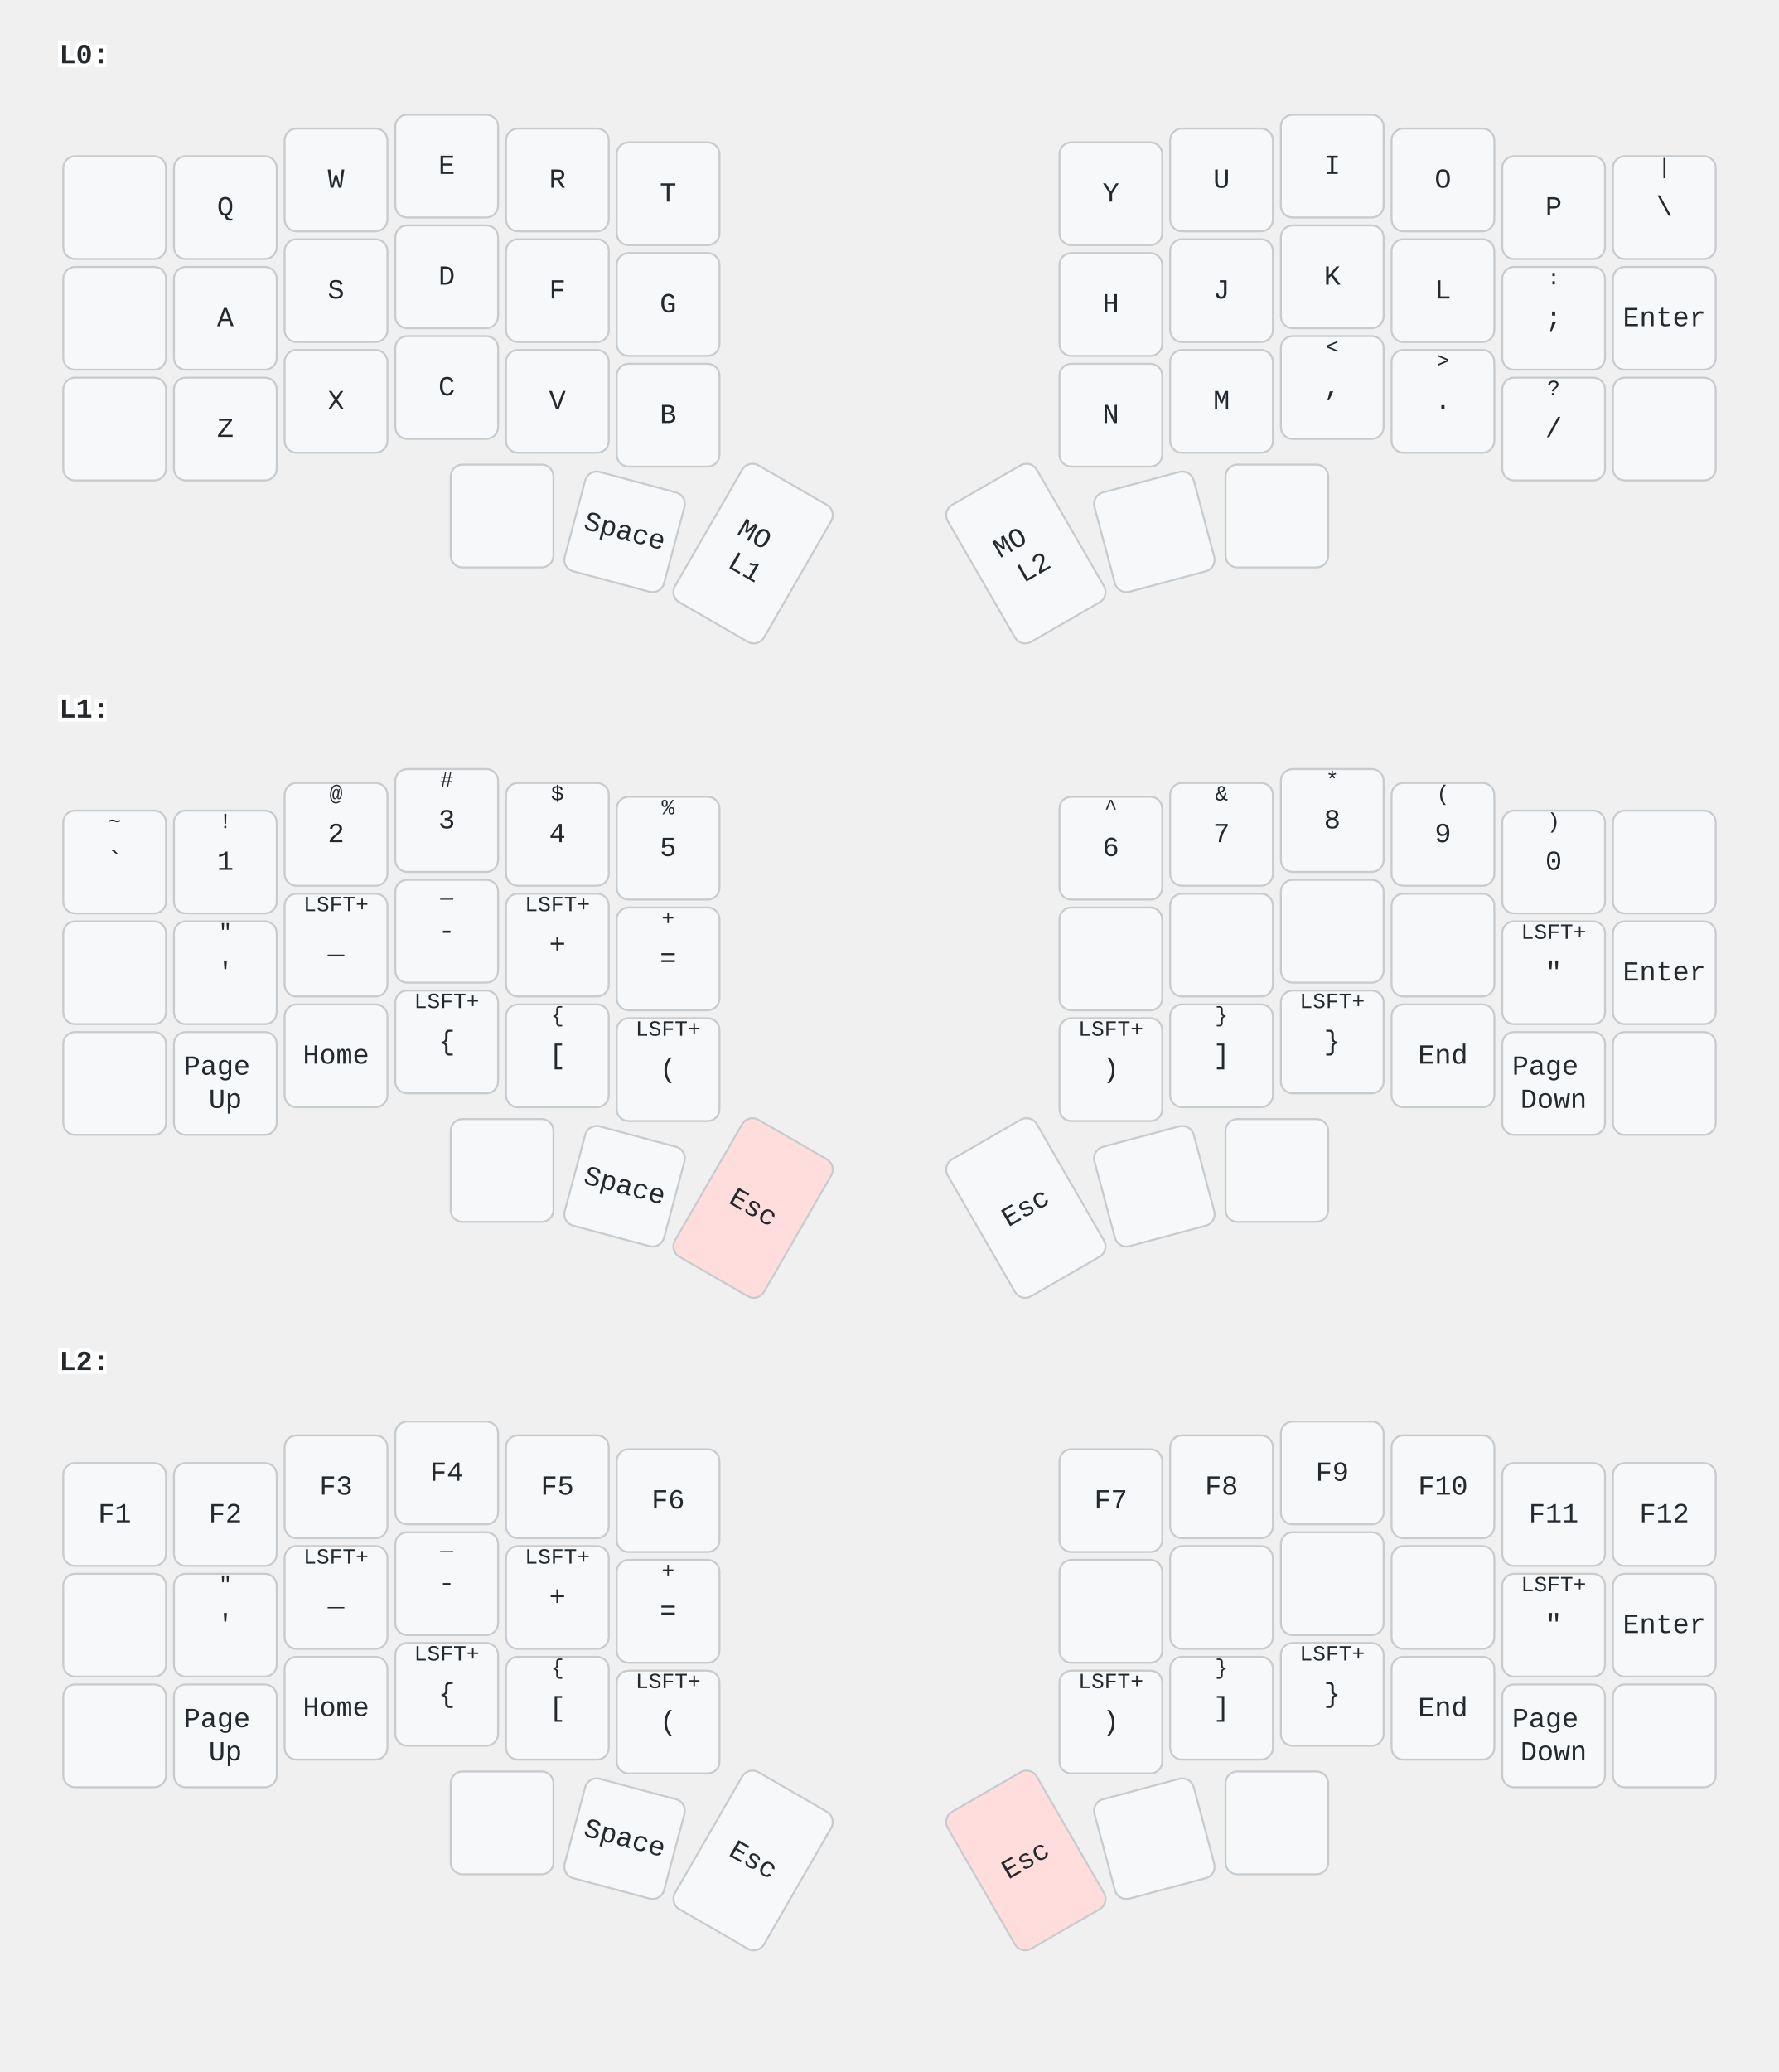
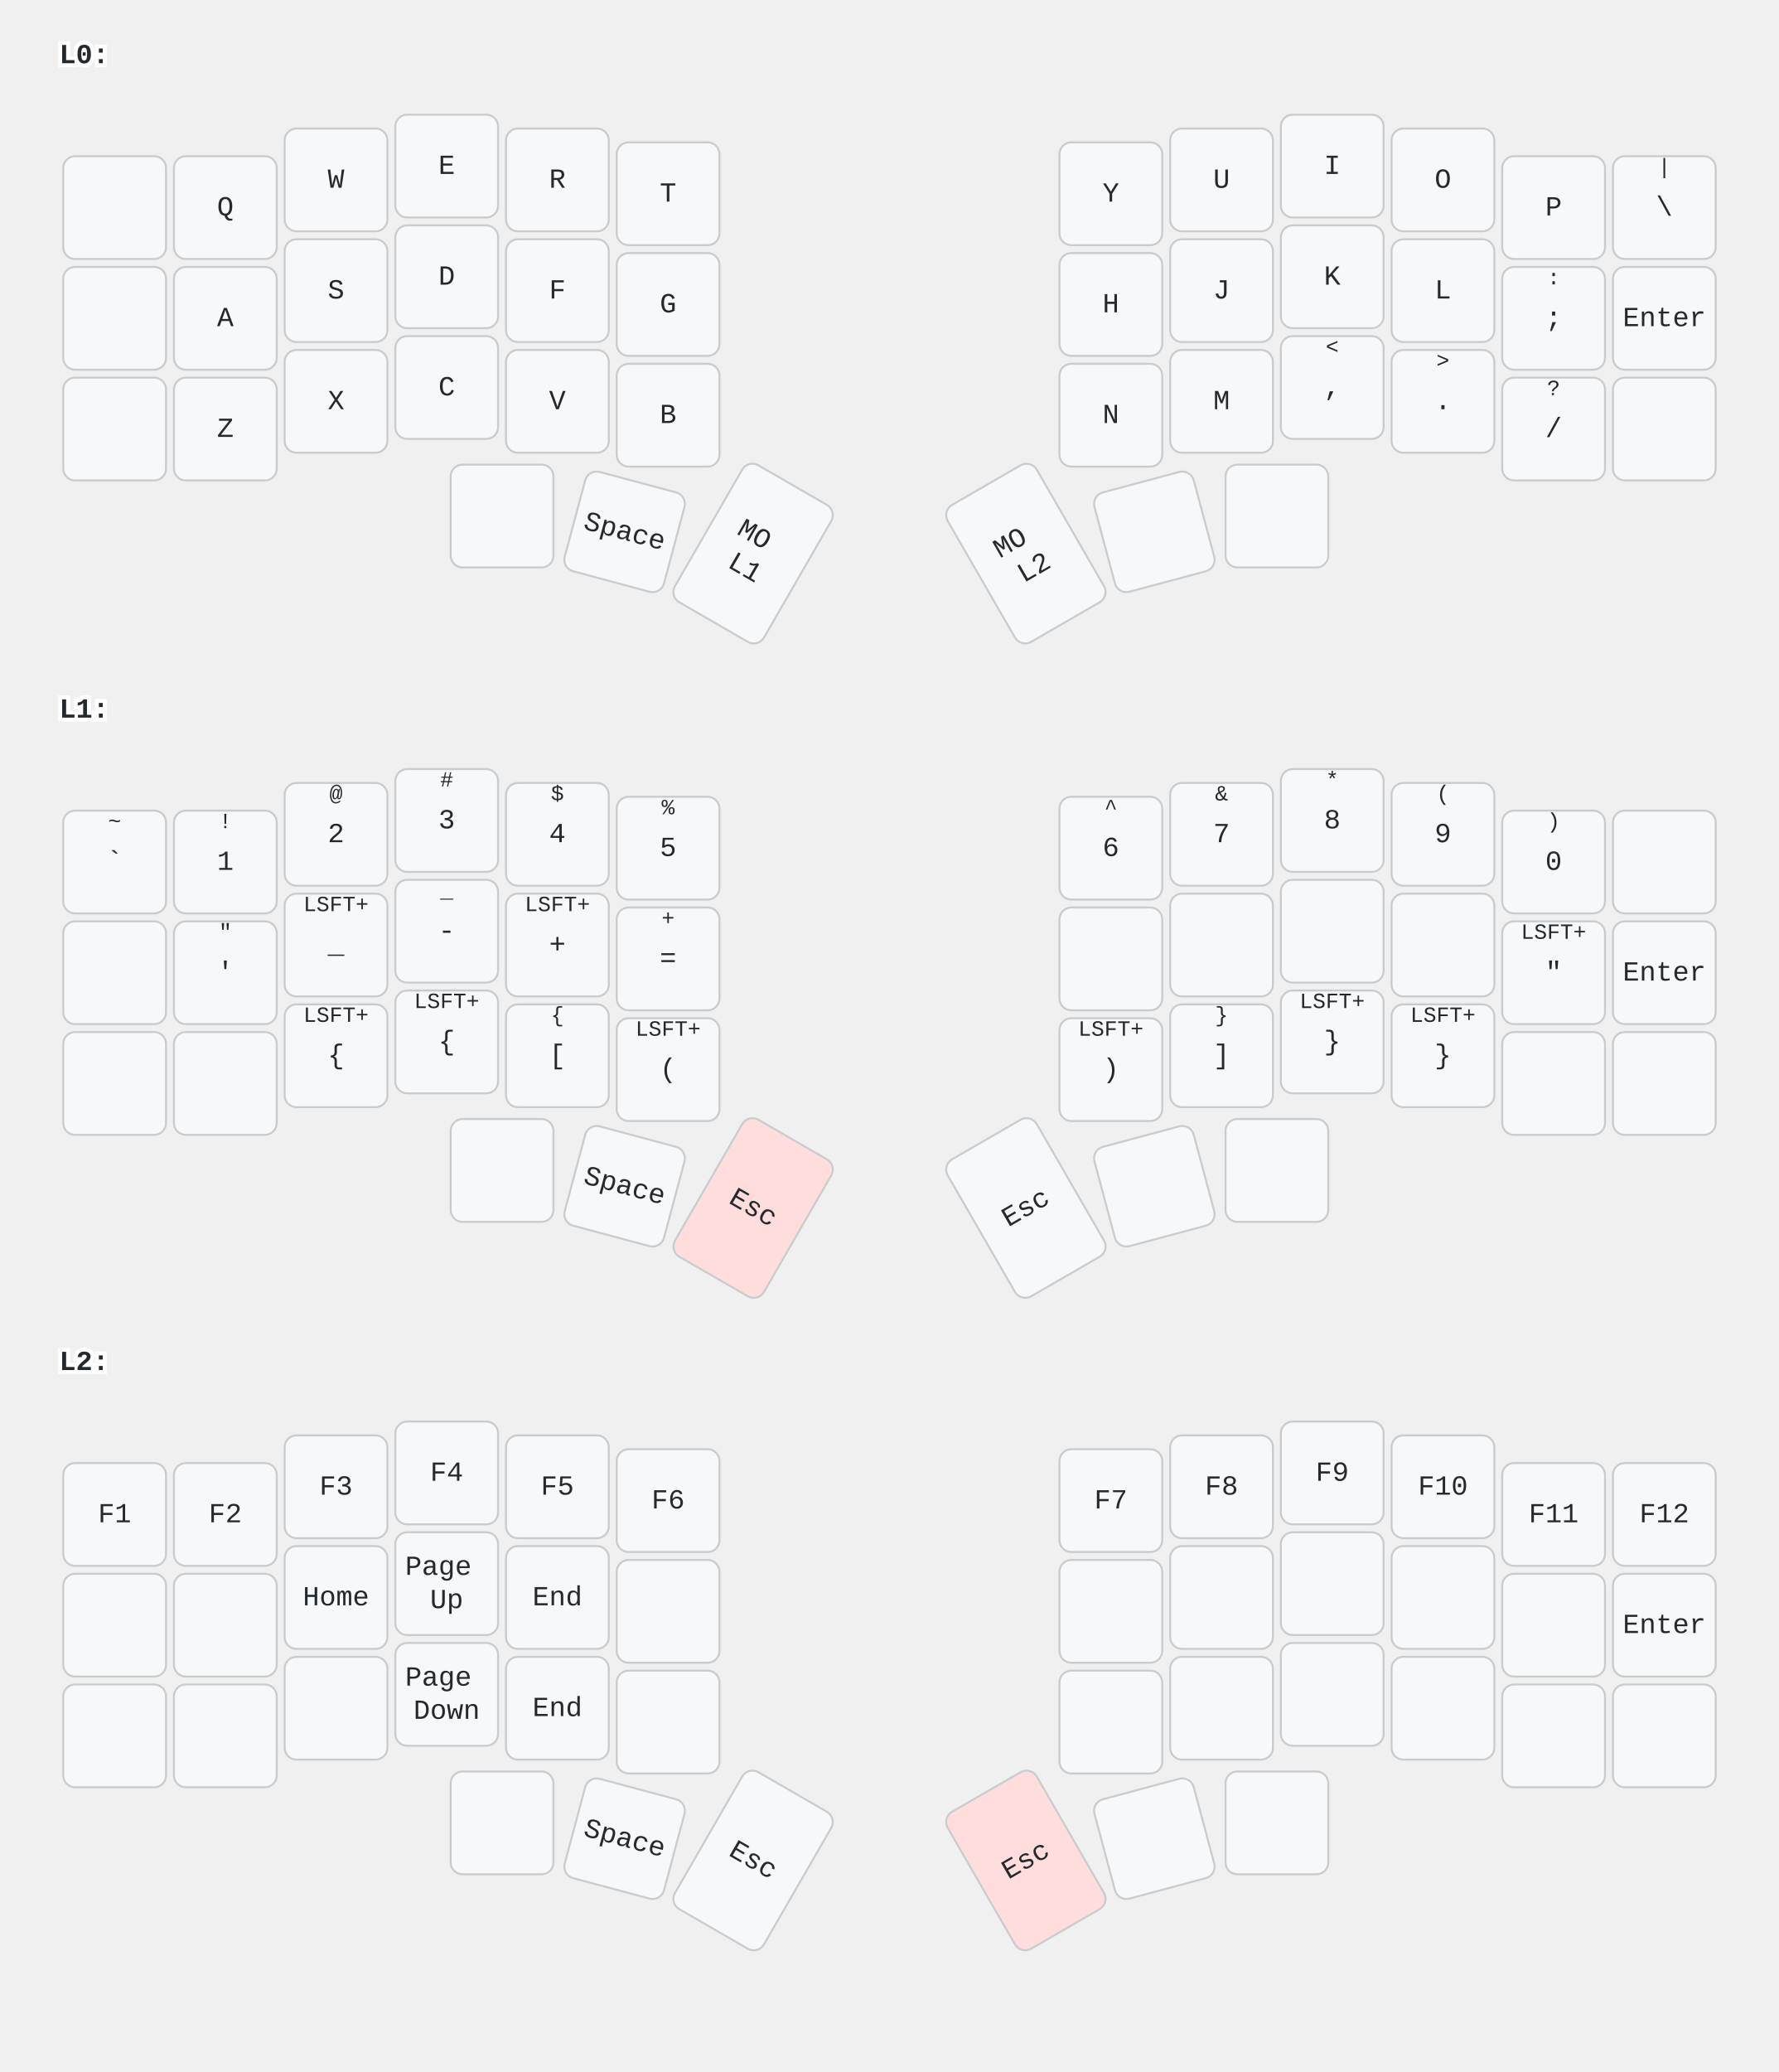
<svg xmlns="http://www.w3.org/2000/svg" xmlns:xlink="http://www.w3.org/1999/xlink" width="900" height="1048" viewBox="0 0 900 1048" class="keymap">
  <defs>/* start glyphs */
<svg id="mdi.apple-keyboard-command">
      <svg viewBox="0 0 24 24">
        <path d="M6,2A4,4 0 0,1 10,6V8H14V6A4,4 0 0,1 18,2A4,4 0 0,1 22,6A4,4 0 0,1 18,10H16V14H18A4,4 0 0,1 22,18A4,4 0 0,1 18,22A4,4 0 0,1 14,18V16H10V18A4,4 0 0,1 6,22A4,4 0 0,1 2,18A4,4 0 0,1 6,14H8V10H6A4,4 0 0,1 2,6A4,4 0 0,1 6,2M16,18A2,2 0 0,0 18,20A2,2 0 0,0 20,18A2,2 0 0,0 18,16H16V18M14,10H10V14H14V10M6,16A2,2 0 0,0 4,18A2,2 0 0,0 6,20A2,2 0 0,0 8,18V16H6M8,6A2,2 0 0,0 6,4A2,2 0 0,0 4,6A2,2 0 0,0 6,8H8V6M18,8A2,2 0 0,0 20,6A2,2 0 0,0 18,4A2,2 0 0,0 16,6V8H18Z" />
      </svg>
    </svg>
    <svg id="mdi.apple-keyboard-control">
      <svg viewBox="0 0 24 24">
        <path d="M19.78,11.78L18.36,13.19L12,6.83L5.64,13.19L4.22,11.78L12,4L19.78,11.78Z" />
      </svg>
    </svg>
    <svg id="mdi.apple-keyboard-shift">
      <svg viewBox="0 0 24 24">
        <path d="M15,18V12H17.17L12,6.83L6.83,12H9V18H15M12,4L22,14H17V20H7V14H2L12,4Z" />
      </svg>
    </svg>
    <svg id="mdi.arrow-down">
      <svg viewBox="0 0 24 24">
        <path d="M11,4H13V16L18.5,10.5L19.92,11.92L12,19.84L4.08,11.92L5.5,10.5L11,16V4Z" />
      </svg>
    </svg>
    <svg id="mdi.arrow-left">
      <svg viewBox="0 0 24 24">
        <path d="M20,11V13H8L13.5,18.5L12.08,19.92L4.16,12L12.08,4.08L13.5,5.5L8,11H20Z" />
      </svg>
    </svg>
    <svg id="mdi.arrow-right">
      <svg viewBox="0 0 24 24">
        <path d="M4,11V13H16L10.5,18.5L11.92,19.92L19.84,12L11.92,4.08L10.5,5.5L16,11H4Z" />
      </svg>
    </svg>
    <svg id="mdi.arrow-up">
      <svg viewBox="0 0 24 24">
        <path d="M13,20H11V8L5.5,13.5L4.08,12.08L12,4.16L19.92,12.08L18.5,13.5L13,8V20Z" />
      </svg>
    </svg>
    <svg id="mdi.backspace-outline">
      <svg viewBox="0 0 24 24">
        <path d="M19,15.59L17.59,17L14,13.41L10.41,17L9,15.59L12.59,12L9,8.41L10.41,7L14,10.59L17.59,7L19,8.41L15.41,12L19,15.59M22,3A2,2 0 0,1 24,5V19A2,2 0 0,1 22,21H7C6.31,21 5.77,20.64 5.41,20.11L0,12L5.41,3.88C5.77,3.35 6.31,3 7,3H22M22,5H7L2.28,12L7,19H22V5Z" />
      </svg>
    </svg>
    <svg id="mdi.keyboard-tab">
      <svg viewBox="0 0 24 24">
        <path d="M20,18H22V6H20M11.59,7.41L15.17,11H1V13H15.17L11.59,16.58L13,18L19,12L13,6L11.59,7.41Z" />
      </svg>
    </svg>
  </defs>/* end glyphs */
<style>/* inherit to force styles through use tags */
svg path {
    fill: inherit;
}

/* font and background color specifications */
svg.keymap {
    font-family: SFMono-Regular,Consolas,Liberation Mono,Menlo,monospace;
    font-size: 14px;
    font-kerning: normal;
    text-rendering: optimizeLegibility;
    fill: #24292e;
}

/* default key styling */
rect.key {
    fill: #f6f8fa;
}

rect.key, rect.combo {
    stroke: #c9cccf;
    stroke-width: 1;
}

/* default key side styling, only used is draw_key_sides is set */
rect.side {
    filter: brightness(90%);
}

/* color accent for combo boxes */
rect.combo, rect.combo-separate {
    fill: #cdf;
}

/* color accent for held keys */
rect.held, rect.combo.held {
    fill: #fdd;
}

/* color accent for ghost (optional) keys */
rect.ghost, rect.combo.ghost {
    stroke-dasharray: 4, 4;
    stroke-width: 2;
}

text {
    text-anchor: middle;
    dominant-baseline: middle;
}

/* styling for layer labels */
text.label {
    font-weight: bold;
    text-anchor: start;
    stroke: white;
    stroke-width: 4;
    paint-order: stroke;
}

/* styling for optional footer */
text.footer {
    text-anchor: end;
    dominant-baseline: auto;
    stroke: white;
    stroke-width: 4;
    paint-order: stroke;
}

/* styling for combo tap, and key hold/shifted label text */
text.combo, text.hold, text.shifted {
    font-size: 11px;
}

text.hold {
    text-anchor: middle;
    dominant-baseline: auto;
}

text.shifted {
    text-anchor: middle;
    dominant-baseline: hanging;
}

text.layer-activator {
    text-decoration: underline;
}

/* styling for hold/shifted label text in combo box */
text.combo.hold, text.combo.shifted {
    font-size: 8px;
}

/* lighter symbol for transparent keys */
text.trans {
    fill: #7b7e81;
}

/* styling for combo dendrons */
path.combo {
    stroke-width: 1;
    stroke: gray;
    fill: none;
}

/* Start Tabler Icons Cleanup */
/* cannot use height/width with glyphs */
.icon-tabler &gt; path {
    fill: inherit;
    stroke: inherit;
    stroke-width: 2;
}
/* hide tabler's default box */
.icon-tabler &gt; path[stroke="none"][fill="none"] {
    visibility: hidden;
}
/* End Tabler Icons Cleanup */

@media (prefers-color-scheme: dark) {
svg.keymap { fill: #d1d6db; }
rect.key { fill: #3f4750; }
rect.key, rect.combo { stroke: #60666c; }
rect.combo, rect.combo-separate { fill: #1f3d7a; }
rect.held, rect.combo.held { fill: #854747; }
text.label, text.footer { stroke: black; }
text.trans { fill: #7e8184; }
path.combo { stroke: #7f7f7f; }

}
svg.keymap { background-color: #FFF; }</style>
  <g transform="translate(30, 0)" class="layer-L0">
    <text x="0" y="28" class="label" id="L0">L0:</text>
    <g transform="translate(0, 56)">
      <g transform="translate(28, 49)" class="key keypos-0">
        <rect rx="6" ry="6" x="-26" y="-26" width="52" height="52" class="key" />
        <use href="#mdi.keyboard-tab" xlink:href="#mdi.keyboard-tab" x="-11" y="-11" height="22" width="22.0" class="key tap glyph mdi.keyboard-tab" />
      </g>
      <g transform="translate(84, 49)" class="key keypos-1">
        <rect rx="6" ry="6" x="-26" y="-26" width="52" height="52" class="key" />
        <text x="0" y="0" class="key tap">Q</text>
      </g>
      <g transform="translate(140, 35)" class="key keypos-2">
        <rect rx="6" ry="6" x="-26" y="-26" width="52" height="52" class="key" />
        <text x="0" y="0" class="key tap">W</text>
      </g>
      <g transform="translate(196, 28)" class="key keypos-3">
        <rect rx="6" ry="6" x="-26" y="-26" width="52" height="52" class="key" />
        <text x="0" y="0" class="key tap">E</text>
      </g>
      <g transform="translate(252, 35)" class="key keypos-4">
        <rect rx="6" ry="6" x="-26" y="-26" width="52" height="52" class="key" />
        <text x="0" y="0" class="key tap">R</text>
      </g>
      <g transform="translate(308, 42)" class="key keypos-5">
        <rect rx="6" ry="6" x="-26" y="-26" width="52" height="52" class="key" />
        <text x="0" y="0" class="key tap">T</text>
      </g>
      <g transform="translate(532, 42)" class="key keypos-6">
        <rect rx="6" ry="6" x="-26" y="-26" width="52" height="52" class="key" />
        <text x="0" y="0" class="key tap">Y</text>
      </g>
      <g transform="translate(588, 35)" class="key keypos-7">
        <rect rx="6" ry="6" x="-26" y="-26" width="52" height="52" class="key" />
        <text x="0" y="0" class="key tap">U</text>
      </g>
      <g transform="translate(644, 28)" class="key keypos-8">
        <rect rx="6" ry="6" x="-26" y="-26" width="52" height="52" class="key" />
        <text x="0" y="0" class="key tap">I</text>
      </g>
      <g transform="translate(700, 35)" class="key keypos-9">
        <rect rx="6" ry="6" x="-26" y="-26" width="52" height="52" class="key" />
        <text x="0" y="0" class="key tap">O</text>
      </g>
      <g transform="translate(756, 49)" class="key keypos-10">
        <rect rx="6" ry="6" x="-26" y="-26" width="52" height="52" class="key" />
        <text x="0" y="0" class="key tap">P</text>
      </g>
      <g transform="translate(812, 49)" class="key keypos-11">
        <rect rx="6" ry="6" x="-26" y="-26" width="52" height="52" class="key" />
        <text x="0" y="0" class="key tap">\</text>
        <text x="0" y="-23" class="key shifted">|</text>
      </g>
      <g transform="translate(28, 105)" class="key keypos-12">
        <rect rx="6" ry="6" x="-26" y="-26" width="52" height="52" class="key" />
        <use href="#mdi.apple-keyboard-control" xlink:href="#mdi.apple-keyboard-control" x="-11" y="-11" height="22" width="22.0" class="key tap glyph mdi.apple-keyboard-control" />
      </g>
      <g transform="translate(84, 105)" class="key keypos-13">
        <rect rx="6" ry="6" x="-26" y="-26" width="52" height="52" class="key" />
        <text x="0" y="0" class="key tap">A</text>
      </g>
      <g transform="translate(140, 91)" class="key keypos-14">
        <rect rx="6" ry="6" x="-26" y="-26" width="52" height="52" class="key" />
        <text x="0" y="0" class="key tap">S</text>
      </g>
      <g transform="translate(196, 84)" class="key keypos-15">
        <rect rx="6" ry="6" x="-26" y="-26" width="52" height="52" class="key" />
        <text x="0" y="0" class="key tap">D</text>
      </g>
      <g transform="translate(252, 91)" class="key keypos-16">
        <rect rx="6" ry="6" x="-26" y="-26" width="52" height="52" class="key" />
        <text x="0" y="0" class="key tap">F</text>
      </g>
      <g transform="translate(308, 98)" class="key keypos-17">
        <rect rx="6" ry="6" x="-26" y="-26" width="52" height="52" class="key" />
        <text x="0" y="0" class="key tap">G</text>
      </g>
      <g transform="translate(532, 98)" class="key keypos-18">
        <rect rx="6" ry="6" x="-26" y="-26" width="52" height="52" class="key" />
        <text x="0" y="0" class="key tap">H</text>
      </g>
      <g transform="translate(588, 91)" class="key keypos-19">
        <rect rx="6" ry="6" x="-26" y="-26" width="52" height="52" class="key" />
        <text x="0" y="0" class="key tap">J</text>
      </g>
      <g transform="translate(644, 84)" class="key keypos-20">
        <rect rx="6" ry="6" x="-26" y="-26" width="52" height="52" class="key" />
        <text x="0" y="0" class="key tap">K</text>
      </g>
      <g transform="translate(700, 91)" class="key keypos-21">
        <rect rx="6" ry="6" x="-26" y="-26" width="52" height="52" class="key" />
        <text x="0" y="0" class="key tap">L</text>
      </g>
      <g transform="translate(756, 105)" class="key keypos-22">
        <rect rx="6" ry="6" x="-26" y="-26" width="52" height="52" class="key" />
        <text x="0" y="0" class="key tap">;</text>
        <text x="0" y="-23" class="key shifted">:</text>
      </g>
      <g transform="translate(812, 105)" class="key keypos-23">
        <rect rx="6" ry="6" x="-26" y="-26" width="52" height="52" class="key" />
        <text x="0" y="0" class="key tap">Enter</text>
      </g>
      <g transform="translate(28, 161)" class="key keypos-24">
        <rect rx="6" ry="6" x="-26" y="-26" width="52" height="52" class="key" />
        <use href="#mdi.apple-keyboard-shift" xlink:href="#mdi.apple-keyboard-shift" x="-11" y="-11" height="22" width="22.0" class="key tap glyph mdi.apple-keyboard-shift" />
      </g>
      <g transform="translate(84, 161)" class="key keypos-25">
        <rect rx="6" ry="6" x="-26" y="-26" width="52" height="52" class="key" />
        <text x="0" y="0" class="key tap">Z</text>
      </g>
      <g transform="translate(140, 147)" class="key keypos-26">
        <rect rx="6" ry="6" x="-26" y="-26" width="52" height="52" class="key" />
        <text x="0" y="0" class="key tap">X</text>
      </g>
      <g transform="translate(196, 140)" class="key keypos-27">
        <rect rx="6" ry="6" x="-26" y="-26" width="52" height="52" class="key" />
        <text x="0" y="0" class="key tap">C</text>
      </g>
      <g transform="translate(252, 147)" class="key keypos-28">
        <rect rx="6" ry="6" x="-26" y="-26" width="52" height="52" class="key" />
        <text x="0" y="0" class="key tap">V</text>
      </g>
      <g transform="translate(308, 154)" class="key keypos-29">
        <rect rx="6" ry="6" x="-26" y="-26" width="52" height="52" class="key" />
        <text x="0" y="0" class="key tap">B</text>
      </g>
      <g transform="translate(532, 154)" class="key keypos-30">
        <rect rx="6" ry="6" x="-26" y="-26" width="52" height="52" class="key" />
        <text x="0" y="0" class="key tap">N</text>
      </g>
      <g transform="translate(588, 147)" class="key keypos-31">
        <rect rx="6" ry="6" x="-26" y="-26" width="52" height="52" class="key" />
        <text x="0" y="0" class="key tap">M</text>
      </g>
      <g transform="translate(644, 140)" class="key keypos-32">
        <rect rx="6" ry="6" x="-26" y="-26" width="52" height="52" class="key" />
        <text x="0" y="0" class="key tap">,</text>
        <text x="0" y="-23" class="key shifted">&lt;</text>
      </g>
      <g transform="translate(700, 147)" class="key keypos-33">
        <rect rx="6" ry="6" x="-26" y="-26" width="52" height="52" class="key" />
        <text x="0" y="0" class="key tap">.</text>
        <text x="0" y="-23" class="key shifted">&gt;</text>
      </g>
      <g transform="translate(756, 161)" class="key keypos-34">
        <rect rx="6" ry="6" x="-26" y="-26" width="52" height="52" class="key" />
        <text x="0" y="0" class="key tap">/</text>
        <text x="0" y="-23" class="key shifted">?</text>
      </g>
      <g transform="translate(812, 161)" class="key keypos-35">
        <rect rx="6" ry="6" x="-26" y="-26" width="52" height="52" class="key" />
        <use href="#mdi.apple-keyboard-shift" xlink:href="#mdi.apple-keyboard-shift" x="-11" y="-11" height="22" width="22.0" class="key tap glyph mdi.apple-keyboard-shift" />
      </g>
      <g transform="translate(224, 205)" class="key keypos-36">
        <rect rx="6" ry="6" x="-26" y="-26" width="52" height="52" class="key" />
        <use href="#mdi.apple-keyboard-command" xlink:href="#mdi.apple-keyboard-command" x="-11" y="-11" height="22" width="22.0" class="key tap glyph mdi.apple-keyboard-command" />
      </g>
      <g transform="translate(286, 213) rotate(15.0)" class="key keypos-37">
        <rect rx="6" ry="6" x="-26" y="-26" width="52" height="52" class="key" />
        <text x="0" y="0" class="key tap">Space</text>
      </g>
      <g transform="translate(351, 224) rotate(30.0)" class="key keypos-38">
        <rect rx="6" ry="6" x="-26" y="-40" width="52" height="80" class="key" />
        <text x="0" y="0" class="key tap">
          <tspan x="0" dy="-0.6em">MO</tspan>
          <tspan x="0" dy="1.2em">L1</tspan>
        </text>
      </g>
      <g transform="translate(489, 224) rotate(-30.0)" class="key keypos-39">
        <rect rx="6" ry="6" x="-26" y="-40" width="52" height="80" class="key" />
        <text x="0" y="0" class="key tap">
          <tspan x="0" dy="-0.6em">MO</tspan>
          <tspan x="0" dy="1.2em">L2</tspan>
        </text>
      </g>
      <g transform="translate(554, 213) rotate(-15.0)" class="key keypos-40">
        <rect rx="6" ry="6" x="-26" y="-26" width="52" height="52" class="key" />
        <use href="#mdi.backspace-outline" xlink:href="#mdi.backspace-outline" x="-11" y="-11" height="22" width="22.0" class="key tap glyph mdi.backspace-outline" />
      </g>
      <g transform="translate(616, 205)" class="key keypos-41">
        <rect rx="6" ry="6" x="-26" y="-26" width="52" height="52" class="key" />
        <use href="#mdi.apple-keyboard-command" xlink:href="#mdi.apple-keyboard-command" x="-11" y="-11" height="22" width="22.0" class="key tap glyph mdi.apple-keyboard-command" />
      </g>
    </g>
  </g>
  <g transform="translate(30, 331)" class="layer-L1">
    <text x="0" y="28" class="label" id="L1">L1:</text>
    <g transform="translate(0, 56)">
      <g transform="translate(28, 49)" class="key keypos-0">
        <rect rx="6" ry="6" x="-26" y="-26" width="52" height="52" class="key" />
        <text x="0" y="0" class="key tap">`</text>
        <text x="0" y="-23" class="key shifted">~</text>
      </g>
      <g transform="translate(84, 49)" class="key keypos-1">
        <rect rx="6" ry="6" x="-26" y="-26" width="52" height="52" class="key" />
        <text x="0" y="0" class="key tap">1</text>
        <text x="0" y="-23" class="key shifted">!</text>
      </g>
      <g transform="translate(140, 35)" class="key keypos-2">
        <rect rx="6" ry="6" x="-26" y="-26" width="52" height="52" class="key" />
        <text x="0" y="0" class="key tap">2</text>
        <text x="0" y="-23" class="key shifted">@</text>
      </g>
      <g transform="translate(196, 28)" class="key keypos-3">
        <rect rx="6" ry="6" x="-26" y="-26" width="52" height="52" class="key" />
        <text x="0" y="0" class="key tap">3</text>
        <text x="0" y="-23" class="key shifted">#</text>
      </g>
      <g transform="translate(252, 35)" class="key keypos-4">
        <rect rx="6" ry="6" x="-26" y="-26" width="52" height="52" class="key" />
        <text x="0" y="0" class="key tap">4</text>
        <text x="0" y="-23" class="key shifted">$</text>
      </g>
      <g transform="translate(308, 42)" class="key keypos-5">
        <rect rx="6" ry="6" x="-26" y="-26" width="52" height="52" class="key" />
        <text x="0" y="0" class="key tap">5</text>
        <text x="0" y="-23" class="key shifted">%</text>
      </g>
      <g transform="translate(532, 42)" class="key keypos-6">
        <rect rx="6" ry="6" x="-26" y="-26" width="52" height="52" class="key" />
        <text x="0" y="0" class="key tap">6</text>
        <text x="0" y="-23" class="key shifted">^</text>
      </g>
      <g transform="translate(588, 35)" class="key keypos-7">
        <rect rx="6" ry="6" x="-26" y="-26" width="52" height="52" class="key" />
        <text x="0" y="0" class="key tap">7</text>
        <text x="0" y="-23" class="key shifted">&amp;</text>
      </g>
      <g transform="translate(644, 28)" class="key keypos-8">
        <rect rx="6" ry="6" x="-26" y="-26" width="52" height="52" class="key" />
        <text x="0" y="0" class="key tap">8</text>
        <text x="0" y="-23" class="key shifted">*</text>
      </g>
      <g transform="translate(700, 35)" class="key keypos-9">
        <rect rx="6" ry="6" x="-26" y="-26" width="52" height="52" class="key" />
        <text x="0" y="0" class="key tap">9</text>
        <text x="0" y="-23" class="key shifted">(</text>
      </g>
      <g transform="translate(756, 49)" class="key keypos-10">
        <rect rx="6" ry="6" x="-26" y="-26" width="52" height="52" class="key" />
        <text x="0" y="0" class="key tap">0</text>
        <text x="0" y="-23" class="key shifted">)</text>
      </g>
      <g transform="translate(812, 49)" class="key keypos-11">
        <rect rx="6" ry="6" x="-26" y="-26" width="52" height="52" class="key" />
      </g>
      <g transform="translate(28, 105)" class="key keypos-12">
        <rect rx="6" ry="6" x="-26" y="-26" width="52" height="52" class="key" />
        <use href="#mdi.apple-keyboard-control" xlink:href="#mdi.apple-keyboard-control" x="-11" y="-11" height="22" width="22.0" class="key tap glyph mdi.apple-keyboard-control" />
      </g>
      <g transform="translate(84, 105)" class="key keypos-13">
        <rect rx="6" ry="6" x="-26" y="-26" width="52" height="52" class="key" />
        <text x="0" y="0" class="key tap">'</text>
        <text x="0" y="-23" class="key shifted">"</text>
      </g>
      <g transform="translate(140, 91)" class="key keypos-14">
        <rect rx="6" ry="6" x="-26" y="-26" width="52" height="52" class="key" />
        <text x="0" y="0" class="key tap">_</text>
        <text x="0" y="-23" class="key shifted">LSFT+</text>
      </g>
      <g transform="translate(196, 84)" class="key keypos-15">
        <rect rx="6" ry="6" x="-26" y="-26" width="52" height="52" class="key" />
        <text x="0" y="0" class="key tap">-</text>
        <text x="0" y="-23" class="key shifted">_</text>
      </g>
      <g transform="translate(252, 91)" class="key keypos-16">
        <rect rx="6" ry="6" x="-26" y="-26" width="52" height="52" class="key" />
        <text x="0" y="0" class="key tap">+</text>
        <text x="0" y="-23" class="key shifted">LSFT+</text>
      </g>
      <g transform="translate(308, 98)" class="key keypos-17">
        <rect rx="6" ry="6" x="-26" y="-26" width="52" height="52" class="key" />
        <text x="0" y="0" class="key tap">=</text>
        <text x="0" y="-23" class="key shifted">+</text>
      </g>
      <g transform="translate(532, 98)" class="key keypos-18">
        <rect rx="6" ry="6" x="-26" y="-26" width="52" height="52" class="key" />
        <use href="#mdi.arrow-left" xlink:href="#mdi.arrow-left" x="-11" y="-11" height="22" width="22.0" class="key tap glyph mdi.arrow-left" />
      </g>
      <g transform="translate(588, 91)" class="key keypos-19">
        <rect rx="6" ry="6" x="-26" y="-26" width="52" height="52" class="key" />
        <use href="#mdi.arrow-down" xlink:href="#mdi.arrow-down" x="-11" y="-11" height="22" width="22.0" class="key tap glyph mdi.arrow-down" />
      </g>
      <g transform="translate(644, 84)" class="key keypos-20">
        <rect rx="6" ry="6" x="-26" y="-26" width="52" height="52" class="key" />
        <use href="#mdi.arrow-up" xlink:href="#mdi.arrow-up" x="-11" y="-11" height="22" width="22.0" class="key tap glyph mdi.arrow-up" />
      </g>
      <g transform="translate(700, 91)" class="key keypos-21">
        <rect rx="6" ry="6" x="-26" y="-26" width="52" height="52" class="key" />
        <use href="#mdi.arrow-right" xlink:href="#mdi.arrow-right" x="-11" y="-11" height="22" width="22.0" class="key tap glyph mdi.arrow-right" />
      </g>
      <g transform="translate(756, 105)" class="key keypos-22">
        <rect rx="6" ry="6" x="-26" y="-26" width="52" height="52" class="key" />
        <text x="0" y="0" class="key tap">"</text>
        <text x="0" y="-23" class="key shifted">LSFT+</text>
      </g>
      <g transform="translate(812, 105)" class="key keypos-23">
        <rect rx="6" ry="6" x="-26" y="-26" width="52" height="52" class="key" />
        <text x="0" y="0" class="key tap">Enter</text>
      </g>
      <g transform="translate(28, 161)" class="key keypos-24">
        <rect rx="6" ry="6" x="-26" y="-26" width="52" height="52" class="key" />
        <use href="#mdi.apple-keyboard-shift" xlink:href="#mdi.apple-keyboard-shift" x="-11" y="-11" height="22" width="22.0" class="key tap glyph mdi.apple-keyboard-shift" />
      </g>
      <g transform="translate(84, 161)" class="key keypos-25">
        <rect rx="6" ry="6" x="-26" y="-26" width="52" height="52" class="key" />
-         <text x="0" y="0" class="key tap">
-           <tspan x="0" dy="-0.6em">Page</tspan>
-           <tspan x="0" dy="1.2em">Up</tspan>
-         </text>
      </g>
      <g transform="translate(140, 147)" class="key keypos-26">
        <rect rx="6" ry="6" x="-26" y="-26" width="52" height="52" class="key" />
-         <text x="0" y="0" class="key tap">Home</text>
+         <text x="0" y="0" class="key tap">{</text>
+         <text x="0" y="-23" class="key shifted">LSFT+</text>
      </g>
      <g transform="translate(196, 140)" class="key keypos-27">
        <rect rx="6" ry="6" x="-26" y="-26" width="52" height="52" class="key" />
        <text x="0" y="0" class="key tap">{</text>
        <text x="0" y="-23" class="key shifted">LSFT+</text>
      </g>
      <g transform="translate(252, 147)" class="key keypos-28">
        <rect rx="6" ry="6" x="-26" y="-26" width="52" height="52" class="key" />
        <text x="0" y="0" class="key tap">[</text>
        <text x="0" y="-23" class="key shifted">{</text>
      </g>
      <g transform="translate(308, 154)" class="key keypos-29">
        <rect rx="6" ry="6" x="-26" y="-26" width="52" height="52" class="key" />
        <text x="0" y="0" class="key tap">(</text>
        <text x="0" y="-23" class="key shifted">LSFT+</text>
      </g>
      <g transform="translate(532, 154)" class="key keypos-30">
        <rect rx="6" ry="6" x="-26" y="-26" width="52" height="52" class="key" />
        <text x="0" y="0" class="key tap">)</text>
        <text x="0" y="-23" class="key shifted">LSFT+</text>
      </g>
      <g transform="translate(588, 147)" class="key keypos-31">
        <rect rx="6" ry="6" x="-26" y="-26" width="52" height="52" class="key" />
        <text x="0" y="0" class="key tap">]</text>
        <text x="0" y="-23" class="key shifted">}</text>
      </g>
      <g transform="translate(644, 140)" class="key keypos-32">
        <rect rx="6" ry="6" x="-26" y="-26" width="52" height="52" class="key" />
        <text x="0" y="0" class="key tap">}</text>
        <text x="0" y="-23" class="key shifted">LSFT+</text>
      </g>
      <g transform="translate(700, 147)" class="key keypos-33">
        <rect rx="6" ry="6" x="-26" y="-26" width="52" height="52" class="key" />
-         <text x="0" y="0" class="key tap">End</text>
+         <text x="0" y="0" class="key tap">}</text>
+         <text x="0" y="-23" class="key shifted">LSFT+</text>
      </g>
      <g transform="translate(756, 161)" class="key keypos-34">
        <rect rx="6" ry="6" x="-26" y="-26" width="52" height="52" class="key" />
-         <text x="0" y="0" class="key tap">
-           <tspan x="0" dy="-0.6em">Page</tspan>
-           <tspan x="0" dy="1.2em">Down</tspan>
-         </text>
      </g>
      <g transform="translate(812, 161)" class="key keypos-35">
        <rect rx="6" ry="6" x="-26" y="-26" width="52" height="52" class="key" />
        <use href="#mdi.apple-keyboard-shift" xlink:href="#mdi.apple-keyboard-shift" x="-11" y="-11" height="22" width="22.0" class="key tap glyph mdi.apple-keyboard-shift" />
      </g>
      <g transform="translate(224, 205)" class="key keypos-36">
        <rect rx="6" ry="6" x="-26" y="-26" width="52" height="52" class="key" />
        <use href="#mdi.apple-keyboard-command" xlink:href="#mdi.apple-keyboard-command" x="-11" y="-11" height="22" width="22.0" class="key tap glyph mdi.apple-keyboard-command" />
      </g>
      <g transform="translate(286, 213) rotate(15.0)" class="key keypos-37">
        <rect rx="6" ry="6" x="-26" y="-26" width="52" height="52" class="key" />
        <text x="0" y="0" class="key tap">Space</text>
      </g>
      <g transform="translate(351, 224) rotate(30.0)" class="key held keypos-38">
        <rect rx="6" ry="6" x="-26" y="-40" width="52" height="80" class="key held" />
        <text x="0" y="0" class="key held tap">Esc</text>
      </g>
      <g transform="translate(489, 224) rotate(-30.0)" class="key keypos-39">
        <rect rx="6" ry="6" x="-26" y="-40" width="52" height="80" class="key" />
        <text x="0" y="0" class="key tap">Esc</text>
      </g>
      <g transform="translate(554, 213) rotate(-15.0)" class="key keypos-40">
        <rect rx="6" ry="6" x="-26" y="-26" width="52" height="52" class="key" />
        <use href="#mdi.backspace-outline" xlink:href="#mdi.backspace-outline" x="-11" y="-11" height="22" width="22.0" class="key tap glyph mdi.backspace-outline" />
      </g>
      <g transform="translate(616, 205)" class="key keypos-41">
        <rect rx="6" ry="6" x="-26" y="-26" width="52" height="52" class="key" />
        <use href="#mdi.apple-keyboard-command" xlink:href="#mdi.apple-keyboard-command" x="-11" y="-11" height="22" width="22.0" class="key tap glyph mdi.apple-keyboard-command" />
      </g>
    </g>
  </g>
  <g transform="translate(30, 661)" class="layer-L2">
    <text x="0" y="28" class="label" id="L2">L2:</text>
    <g transform="translate(0, 56)">
      <g transform="translate(28, 49)" class="key keypos-0">
        <rect rx="6" ry="6" x="-26" y="-26" width="52" height="52" class="key" />
        <text x="0" y="0" class="key tap">F1</text>
      </g>
      <g transform="translate(84, 49)" class="key keypos-1">
        <rect rx="6" ry="6" x="-26" y="-26" width="52" height="52" class="key" />
        <text x="0" y="0" class="key tap">F2</text>
      </g>
      <g transform="translate(140, 35)" class="key keypos-2">
        <rect rx="6" ry="6" x="-26" y="-26" width="52" height="52" class="key" />
        <text x="0" y="0" class="key tap">F3</text>
      </g>
      <g transform="translate(196, 28)" class="key keypos-3">
        <rect rx="6" ry="6" x="-26" y="-26" width="52" height="52" class="key" />
        <text x="0" y="0" class="key tap">F4</text>
      </g>
      <g transform="translate(252, 35)" class="key keypos-4">
        <rect rx="6" ry="6" x="-26" y="-26" width="52" height="52" class="key" />
        <text x="0" y="0" class="key tap">F5</text>
      </g>
      <g transform="translate(308, 42)" class="key keypos-5">
        <rect rx="6" ry="6" x="-26" y="-26" width="52" height="52" class="key" />
        <text x="0" y="0" class="key tap">F6</text>
      </g>
      <g transform="translate(532, 42)" class="key keypos-6">
        <rect rx="6" ry="6" x="-26" y="-26" width="52" height="52" class="key" />
        <text x="0" y="0" class="key tap">F7</text>
      </g>
      <g transform="translate(588, 35)" class="key keypos-7">
        <rect rx="6" ry="6" x="-26" y="-26" width="52" height="52" class="key" />
        <text x="0" y="0" class="key tap">F8</text>
      </g>
      <g transform="translate(644, 28)" class="key keypos-8">
        <rect rx="6" ry="6" x="-26" y="-26" width="52" height="52" class="key" />
        <text x="0" y="0" class="key tap">F9</text>
      </g>
      <g transform="translate(700, 35)" class="key keypos-9">
        <rect rx="6" ry="6" x="-26" y="-26" width="52" height="52" class="key" />
        <text x="0" y="0" class="key tap">F10</text>
      </g>
      <g transform="translate(756, 49)" class="key keypos-10">
        <rect rx="6" ry="6" x="-26" y="-26" width="52" height="52" class="key" />
        <text x="0" y="0" class="key tap">F11</text>
      </g>
      <g transform="translate(812, 49)" class="key keypos-11">
        <rect rx="6" ry="6" x="-26" y="-26" width="52" height="52" class="key" />
        <text x="0" y="0" class="key tap">F12</text>
      </g>
      <g transform="translate(28, 105)" class="key keypos-12">
        <rect rx="6" ry="6" x="-26" y="-26" width="52" height="52" class="key" />
        <use href="#mdi.apple-keyboard-control" xlink:href="#mdi.apple-keyboard-control" x="-11" y="-11" height="22" width="22.0" class="key tap glyph mdi.apple-keyboard-control" />
      </g>
      <g transform="translate(84, 105)" class="key keypos-13">
        <rect rx="6" ry="6" x="-26" y="-26" width="52" height="52" class="key" />
-         <text x="0" y="0" class="key tap">'</text>
-         <text x="0" y="-23" class="key shifted">"</text>
      </g>
      <g transform="translate(140, 91)" class="key keypos-14">
        <rect rx="6" ry="6" x="-26" y="-26" width="52" height="52" class="key" />
-         <text x="0" y="0" class="key tap">_</text>
-         <text x="0" y="-23" class="key shifted">LSFT+</text>
+         <text x="0" y="0" class="key tap">Home</text>
      </g>
      <g transform="translate(196, 84)" class="key keypos-15">
-         <rect rx="6" ry="6" x="-26" y="-26" width="52" height="52" class="key" />
-         <text x="0" y="0" class="key tap">-</text>
-         <text x="0" y="-23" class="key shifted">_</text>
-       </g>
-       <g transform="translate(252, 91)" class="key keypos-16">
-         <rect rx="6" ry="6" x="-26" y="-26" width="52" height="52" class="key" />
-         <text x="0" y="0" class="key tap">+</text>
-         <text x="0" y="-23" class="key shifted">LSFT+</text>
-       </g>
-       <g transform="translate(308, 98)" class="key keypos-17">
-         <rect rx="6" ry="6" x="-26" y="-26" width="52" height="52" class="key" />
-         <text x="0" y="0" class="key tap">=</text>
-         <text x="0" y="-23" class="key shifted">+</text>
-       </g>
-       <g transform="translate(532, 98)" class="key keypos-18">
-         <rect rx="6" ry="6" x="-26" y="-26" width="52" height="52" class="key" />
-         <use href="#mdi.arrow-left" xlink:href="#mdi.arrow-left" x="-11" y="-11" height="22" width="22.0" class="key tap glyph mdi.arrow-left" />
-       </g>
-       <g transform="translate(588, 91)" class="key keypos-19">
-         <rect rx="6" ry="6" x="-26" y="-26" width="52" height="52" class="key" />
-         <use href="#mdi.arrow-up" xlink:href="#mdi.arrow-up" x="-11" y="-11" height="22" width="22.0" class="key tap glyph mdi.arrow-up" />
-       </g>
-       <g transform="translate(644, 84)" class="key keypos-20">
-         <rect rx="6" ry="6" x="-26" y="-26" width="52" height="52" class="key" />
-         <use href="#mdi.arrow-down" xlink:href="#mdi.arrow-down" x="-11" y="-11" height="22" width="22.0" class="key tap glyph mdi.arrow-down" />
-       </g>
-       <g transform="translate(700, 91)" class="key keypos-21">
-         <rect rx="6" ry="6" x="-26" y="-26" width="52" height="52" class="key" />
-         <use href="#mdi.arrow-right" xlink:href="#mdi.arrow-right" x="-11" y="-11" height="22" width="22.0" class="key tap glyph mdi.arrow-right" />
-       </g>
-       <g transform="translate(756, 105)" class="key keypos-22">
-         <rect rx="6" ry="6" x="-26" y="-26" width="52" height="52" class="key" />
-         <text x="0" y="0" class="key tap">"</text>
-         <text x="0" y="-23" class="key shifted">LSFT+</text>
-       </g>
-       <g transform="translate(812, 105)" class="key keypos-23">
-         <rect rx="6" ry="6" x="-26" y="-26" width="52" height="52" class="key" />
-         <text x="0" y="0" class="key tap">Enter</text>
-       </g>
-       <g transform="translate(28, 161)" class="key keypos-24">
-         <rect rx="6" ry="6" x="-26" y="-26" width="52" height="52" class="key" />
-         <use href="#mdi.apple-keyboard-shift" xlink:href="#mdi.apple-keyboard-shift" x="-11" y="-11" height="22" width="22.0" class="key tap glyph mdi.apple-keyboard-shift" />
-       </g>
-       <g transform="translate(84, 161)" class="key keypos-25">
        <rect rx="6" ry="6" x="-26" y="-26" width="52" height="52" class="key" />
        <text x="0" y="0" class="key tap">
          <tspan x="0" dy="-0.6em">Page</tspan>
          <tspan x="0" dy="1.2em">Up</tspan>
        </text>
      </g>
+       <g transform="translate(252, 91)" class="key keypos-16">
+         <rect rx="6" ry="6" x="-26" y="-26" width="52" height="52" class="key" />
+         <text x="0" y="0" class="key tap">End</text>
+       </g>
+       <g transform="translate(308, 98)" class="key keypos-17">
+         <rect rx="6" ry="6" x="-26" y="-26" width="52" height="52" class="key" />
+       </g>
+       <g transform="translate(532, 98)" class="key keypos-18">
+         <rect rx="6" ry="6" x="-26" y="-26" width="52" height="52" class="key" />
+         <use href="#mdi.arrow-left" xlink:href="#mdi.arrow-left" x="-11" y="-11" height="22" width="22.0" class="key tap glyph mdi.arrow-left" />
+       </g>
+       <g transform="translate(588, 91)" class="key keypos-19">
+         <rect rx="6" ry="6" x="-26" y="-26" width="52" height="52" class="key" />
+         <use href="#mdi.arrow-up" xlink:href="#mdi.arrow-up" x="-11" y="-11" height="22" width="22.0" class="key tap glyph mdi.arrow-up" />
+       </g>
+       <g transform="translate(644, 84)" class="key keypos-20">
+         <rect rx="6" ry="6" x="-26" y="-26" width="52" height="52" class="key" />
+         <use href="#mdi.arrow-down" xlink:href="#mdi.arrow-down" x="-11" y="-11" height="22" width="22.0" class="key tap glyph mdi.arrow-down" />
+       </g>
+       <g transform="translate(700, 91)" class="key keypos-21">
+         <rect rx="6" ry="6" x="-26" y="-26" width="52" height="52" class="key" />
+         <use href="#mdi.arrow-right" xlink:href="#mdi.arrow-right" x="-11" y="-11" height="22" width="22.0" class="key tap glyph mdi.arrow-right" />
+       </g>
+       <g transform="translate(756, 105)" class="key keypos-22">
+         <rect rx="6" ry="6" x="-26" y="-26" width="52" height="52" class="key" />
+       </g>
+       <g transform="translate(812, 105)" class="key keypos-23">
+         <rect rx="6" ry="6" x="-26" y="-26" width="52" height="52" class="key" />
+         <text x="0" y="0" class="key tap">Enter</text>
+       </g>
+       <g transform="translate(28, 161)" class="key keypos-24">
+         <rect rx="6" ry="6" x="-26" y="-26" width="52" height="52" class="key" />
+         <use href="#mdi.apple-keyboard-shift" xlink:href="#mdi.apple-keyboard-shift" x="-11" y="-11" height="22" width="22.0" class="key tap glyph mdi.apple-keyboard-shift" />
+       </g>
+       <g transform="translate(84, 161)" class="key keypos-25">
+         <rect rx="6" ry="6" x="-26" y="-26" width="52" height="52" class="key" />
+       </g>
      <g transform="translate(140, 147)" class="key keypos-26">
        <rect rx="6" ry="6" x="-26" y="-26" width="52" height="52" class="key" />
-         <text x="0" y="0" class="key tap">Home</text>
      </g>
      <g transform="translate(196, 140)" class="key keypos-27">
-         <rect rx="6" ry="6" x="-26" y="-26" width="52" height="52" class="key" />
-         <text x="0" y="0" class="key tap">{</text>
-         <text x="0" y="-23" class="key shifted">LSFT+</text>
-       </g>
-       <g transform="translate(252, 147)" class="key keypos-28">
-         <rect rx="6" ry="6" x="-26" y="-26" width="52" height="52" class="key" />
-         <text x="0" y="0" class="key tap">[</text>
-         <text x="0" y="-23" class="key shifted">{</text>
-       </g>
-       <g transform="translate(308, 154)" class="key keypos-29">
-         <rect rx="6" ry="6" x="-26" y="-26" width="52" height="52" class="key" />
-         <text x="0" y="0" class="key tap">(</text>
-         <text x="0" y="-23" class="key shifted">LSFT+</text>
-       </g>
-       <g transform="translate(532, 154)" class="key keypos-30">
-         <rect rx="6" ry="6" x="-26" y="-26" width="52" height="52" class="key" />
-         <text x="0" y="0" class="key tap">)</text>
-         <text x="0" y="-23" class="key shifted">LSFT+</text>
-       </g>
-       <g transform="translate(588, 147)" class="key keypos-31">
-         <rect rx="6" ry="6" x="-26" y="-26" width="52" height="52" class="key" />
-         <text x="0" y="0" class="key tap">]</text>
-         <text x="0" y="-23" class="key shifted">}</text>
-       </g>
-       <g transform="translate(644, 140)" class="key keypos-32">
-         <rect rx="6" ry="6" x="-26" y="-26" width="52" height="52" class="key" />
-         <text x="0" y="0" class="key tap">}</text>
-         <text x="0" y="-23" class="key shifted">LSFT+</text>
-       </g>
-       <g transform="translate(700, 147)" class="key keypos-33">
-         <rect rx="6" ry="6" x="-26" y="-26" width="52" height="52" class="key" />
-         <text x="0" y="0" class="key tap">End</text>
-       </g>
-       <g transform="translate(756, 161)" class="key keypos-34">
        <rect rx="6" ry="6" x="-26" y="-26" width="52" height="52" class="key" />
        <text x="0" y="0" class="key tap">
          <tspan x="0" dy="-0.6em">Page</tspan>
          <tspan x="0" dy="1.2em">Down</tspan>
        </text>
      </g>
+       <g transform="translate(252, 147)" class="key keypos-28">
+         <rect rx="6" ry="6" x="-26" y="-26" width="52" height="52" class="key" />
+         <text x="0" y="0" class="key tap">End</text>
+       </g>
+       <g transform="translate(308, 154)" class="key keypos-29">
+         <rect rx="6" ry="6" x="-26" y="-26" width="52" height="52" class="key" />
+       </g>
+       <g transform="translate(532, 154)" class="key keypos-30">
+         <rect rx="6" ry="6" x="-26" y="-26" width="52" height="52" class="key" />
+       </g>
+       <g transform="translate(588, 147)" class="key keypos-31">
+         <rect rx="6" ry="6" x="-26" y="-26" width="52" height="52" class="key" />
+       </g>
+       <g transform="translate(644, 140)" class="key keypos-32">
+         <rect rx="6" ry="6" x="-26" y="-26" width="52" height="52" class="key" />
+       </g>
+       <g transform="translate(700, 147)" class="key keypos-33">
+         <rect rx="6" ry="6" x="-26" y="-26" width="52" height="52" class="key" />
+       </g>
+       <g transform="translate(756, 161)" class="key keypos-34">
+         <rect rx="6" ry="6" x="-26" y="-26" width="52" height="52" class="key" />
+       </g>
      <g transform="translate(812, 161)" class="key keypos-35">
        <rect rx="6" ry="6" x="-26" y="-26" width="52" height="52" class="key" />
        <use href="#mdi.apple-keyboard-shift" xlink:href="#mdi.apple-keyboard-shift" x="-11" y="-11" height="22" width="22.0" class="key tap glyph mdi.apple-keyboard-shift" />
      </g>
      <g transform="translate(224, 205)" class="key keypos-36">
        <rect rx="6" ry="6" x="-26" y="-26" width="52" height="52" class="key" />
        <use href="#mdi.apple-keyboard-command" xlink:href="#mdi.apple-keyboard-command" x="-11" y="-11" height="22" width="22.0" class="key tap glyph mdi.apple-keyboard-command" />
      </g>
      <g transform="translate(286, 213) rotate(15.0)" class="key keypos-37">
        <rect rx="6" ry="6" x="-26" y="-26" width="52" height="52" class="key" />
        <text x="0" y="0" class="key tap">Space</text>
      </g>
      <g transform="translate(351, 224) rotate(30.0)" class="key keypos-38">
        <rect rx="6" ry="6" x="-26" y="-40" width="52" height="80" class="key" />
        <text x="0" y="0" class="key tap">Esc</text>
      </g>
      <g transform="translate(489, 224) rotate(-30.0)" class="key held keypos-39">
        <rect rx="6" ry="6" x="-26" y="-40" width="52" height="80" class="key held" />
        <text x="0" y="0" class="key held tap">Esc</text>
      </g>
      <g transform="translate(554, 213) rotate(-15.0)" class="key keypos-40">
        <rect rx="6" ry="6" x="-26" y="-26" width="52" height="52" class="key" />
        <use href="#mdi.backspace-outline" xlink:href="#mdi.backspace-outline" x="-11" y="-11" height="22" width="22.0" class="key tap glyph mdi.backspace-outline" />
      </g>
      <g transform="translate(616, 205)" class="key keypos-41">
        <rect rx="6" ry="6" x="-26" y="-26" width="52" height="52" class="key" />
        <use href="#mdi.apple-keyboard-command" xlink:href="#mdi.apple-keyboard-command" x="-11" y="-11" height="22" width="22.0" class="key tap glyph mdi.apple-keyboard-command" />
      </g>
    </g>
  </g>
</svg>
